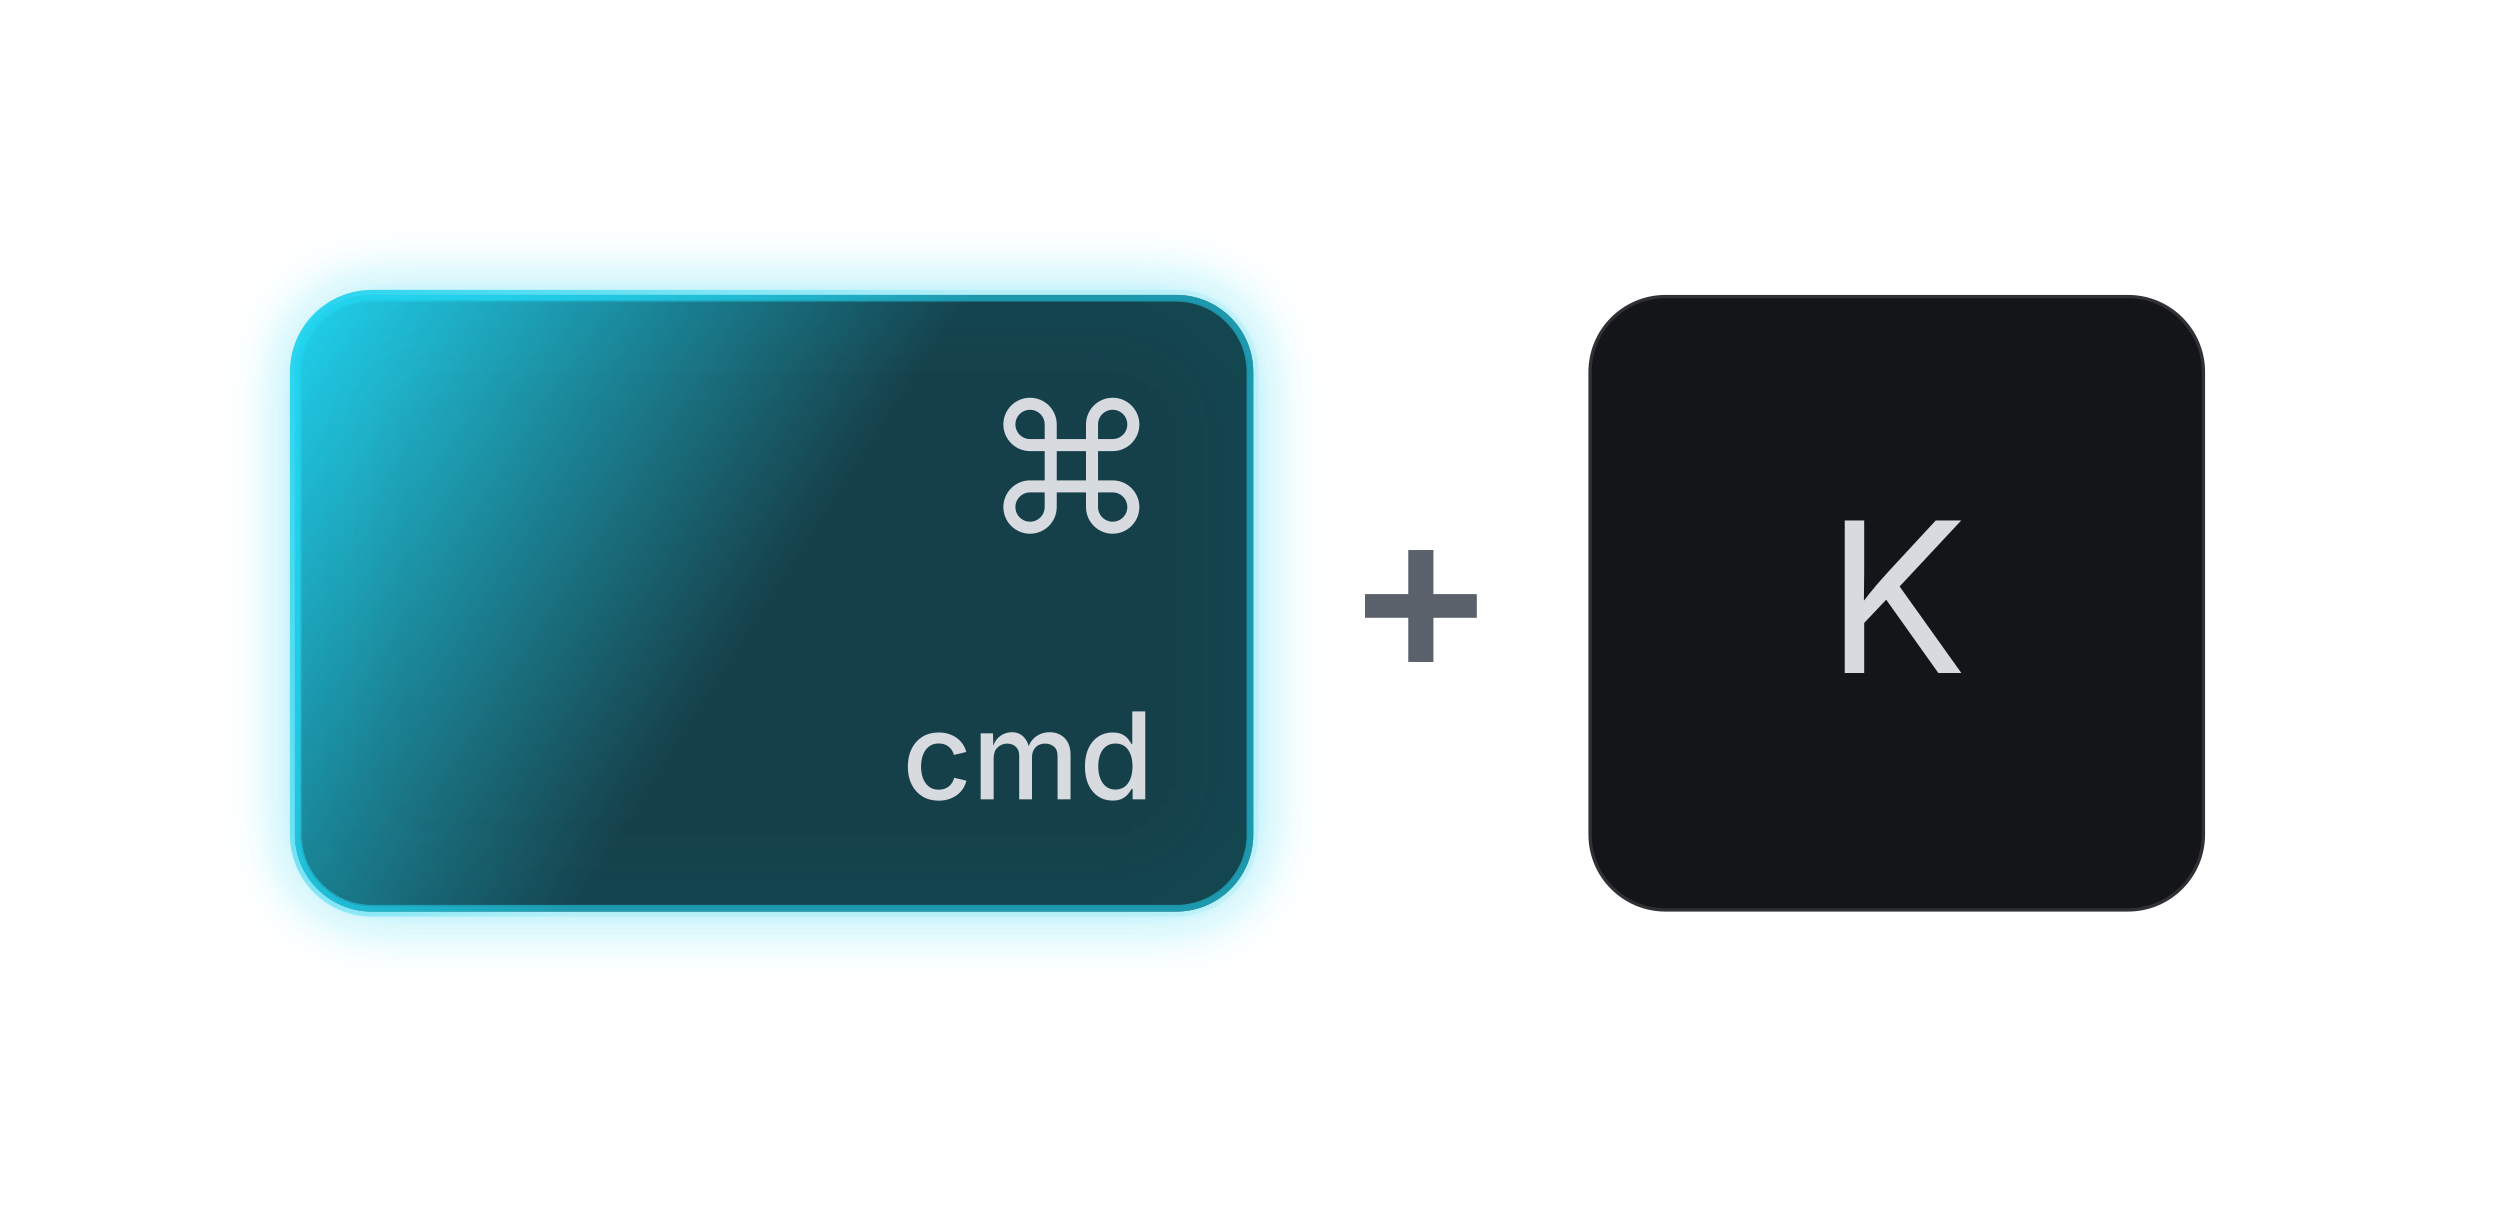
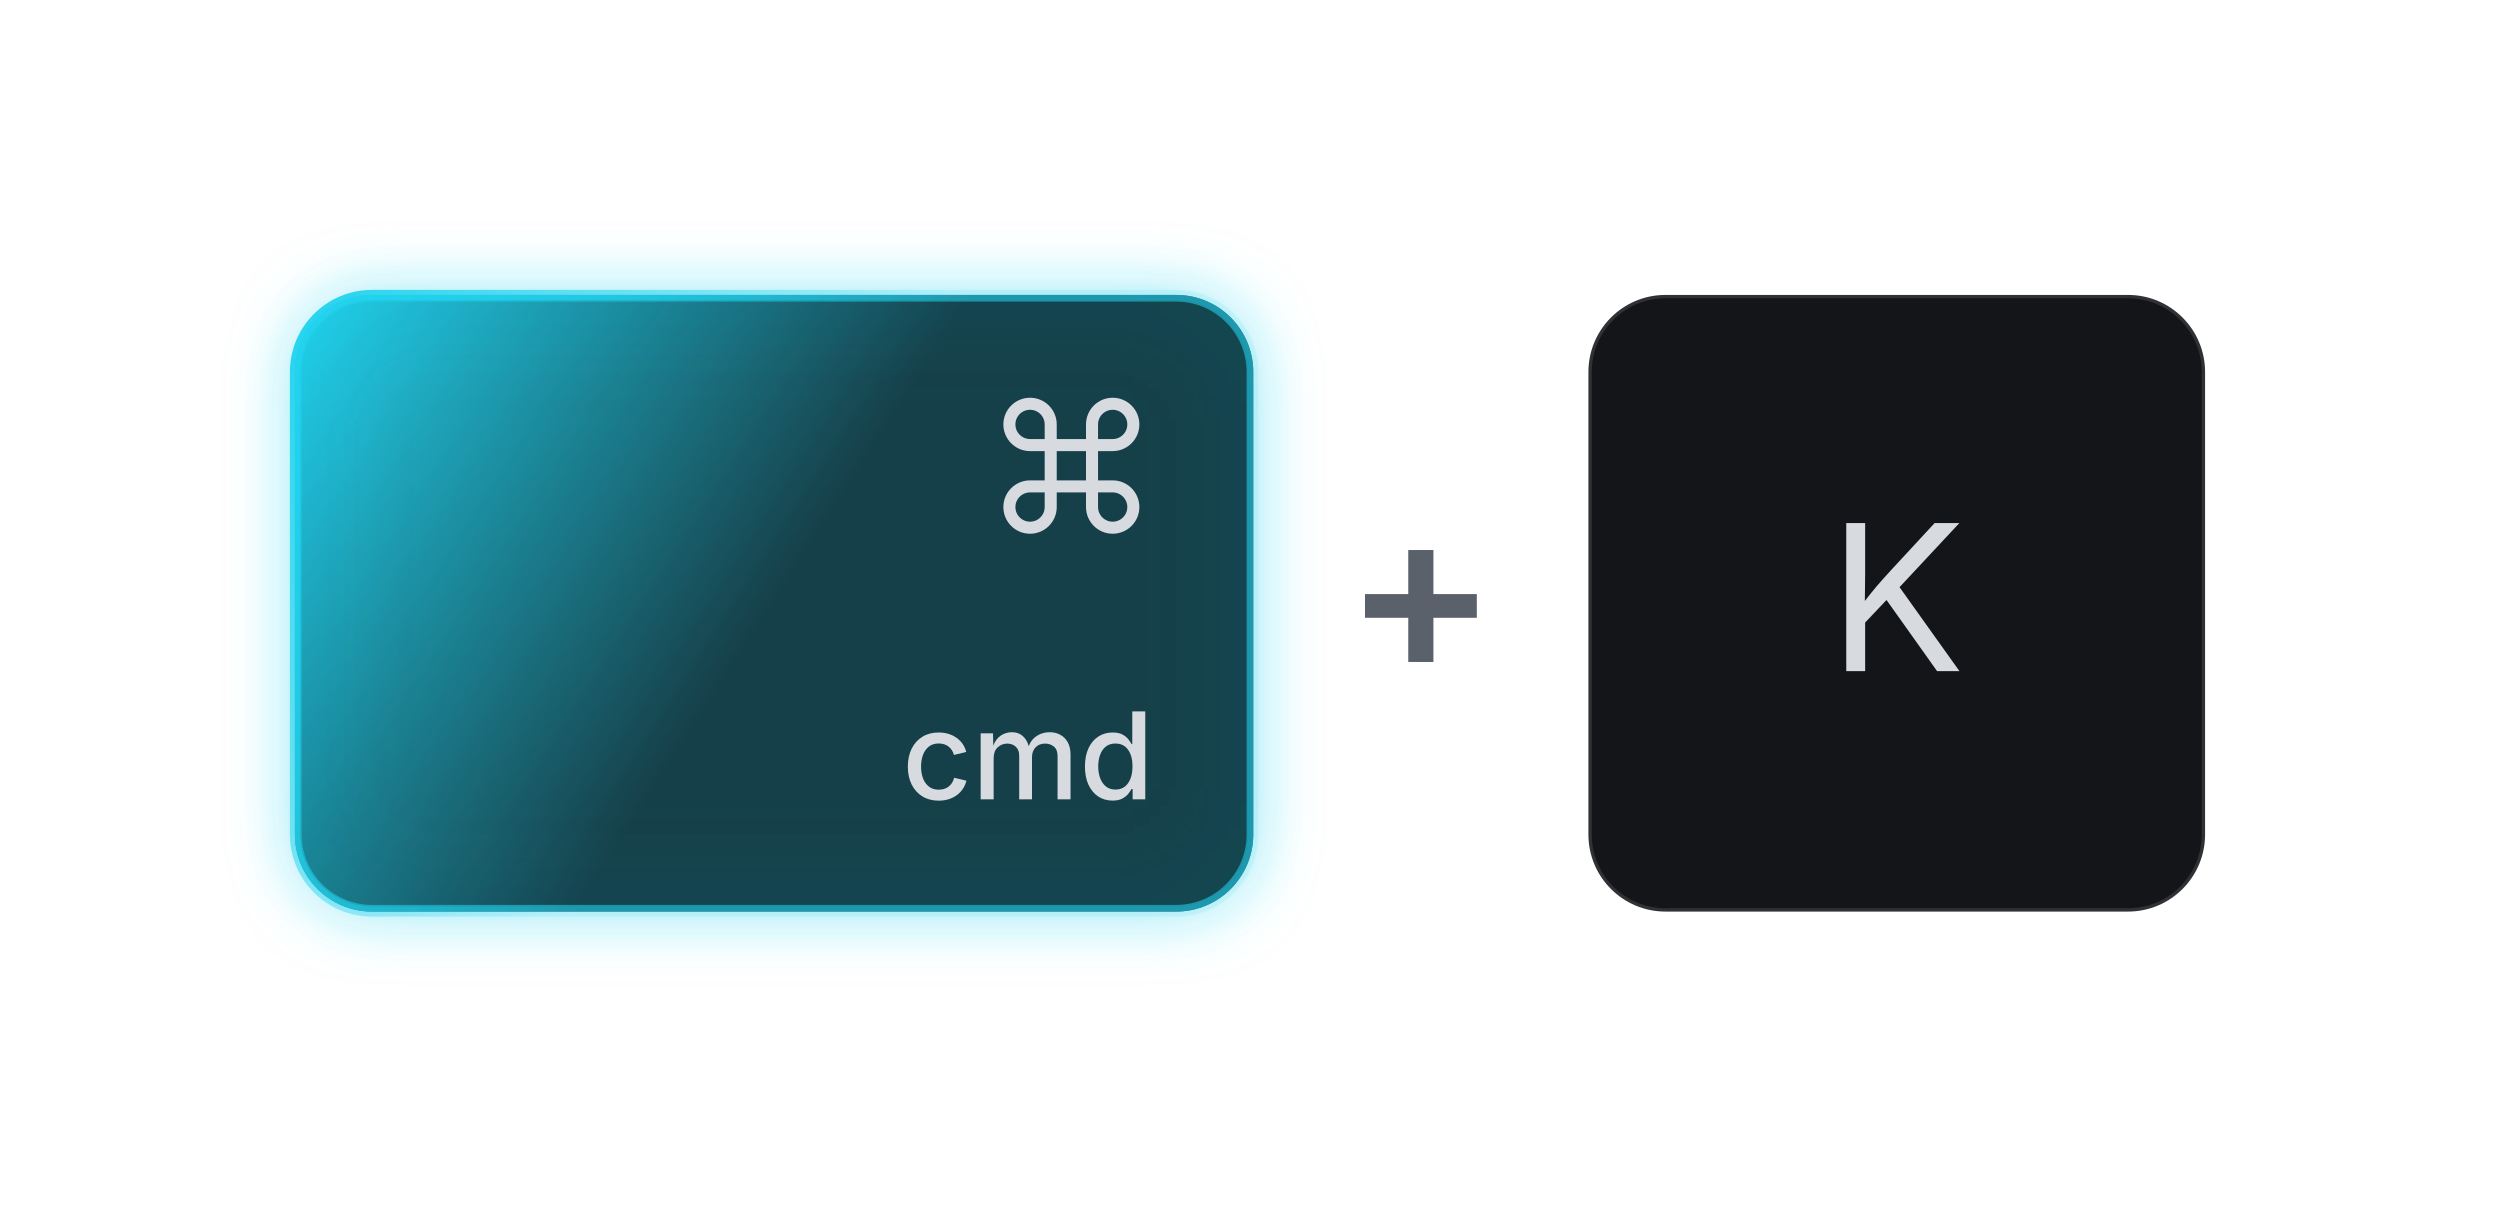
<svg xmlns="http://www.w3.org/2000/svg" width="372.978" height="180" viewBox="0 0 372.978 180">
  <defs>
    <clipPath id="c0">
      <path clip-rule="evenodd" d="M-100000 -100000H100000V100000H-100000ZM55.5 44H175.478A11.5 11.5 0 0 1 186.978 55.5V124.5A11.5 11.5 0 0 1 175.478 136H55.5A11.5 11.5 0 0 1 44 124.5V55.5A11.5 11.5 0 0 1 55.5 44Z" />
    </clipPath>
    <filter id="f1" x="-50%" y="-50%" width="200%" height="200%">
      <feGaussianBlur in="SourceAlpha" stdDeviation="4.6" result="blur" />
      <feFlood flood-color="rgb(34,211,238)" flood-opacity="0.55" result="tint" />
      <feComposite in="tint" in2="blur" operator="in" />
    </filter>
    <linearGradient id="g2" gradientUnits="userSpaceOnUse" x1="44" y1="44" x2="186.978" y2="136">
      <stop offset="0" stop-color="rgb(34,211,238)" />
      <stop offset="0.5" stop-color="rgb(34,211,238)" stop-opacity="0.1" />
    </linearGradient>
    <clipPath id="c3">
      <rect x="44" y="44" width="142.978" height="92" rx="11.5" />
    </clipPath>
    <filter id="f4" x="-50%" y="-50%" width="200%" height="200%">
      <feGaussianBlur in="SourceAlpha" stdDeviation="7.36" result="blur" />
      <feFlood flood-color="rgb(34,211,238)" flood-opacity="0.55" result="tint" />
      <feComposite in="tint" in2="blur" operator="in" result="shadow" />
      <feMerge>
        <feMergeNode in="shadow" />
        <feMergeNode in="SourceGraphic" />
      </feMerge>
    </filter>
    <linearGradient id="g5" gradientUnits="userSpaceOnUse" x1="44" y1="44" x2="186.978" y2="136">
      <stop offset="0" stop-color="rgb(34,211,238)" />
      <stop offset="0.5" stop-color="rgb(34,211,238)" stop-opacity="0.1" />
    </linearGradient>
  </defs>
  <g clip-path="url(#c0)">
    <rect x="44" y="44" width="142.978" height="92" rx="11.5" fill="#000" filter="url(#f1)" />
  </g>
  <rect x="44" y="44" width="142.978" height="92" rx="11.5" fill="#131519" />
  <rect x="44" y="44" width="142.978" height="92" rx="11.5" fill="url(#g2)" />
  <rect x="44" y="44" width="142.978" height="92" rx="11.5" fill="rgb(34,211,238)" fill-opacity="0.14" />
  <rect x="44" y="44" width="142.978" height="92" rx="11.5" fill="none" stroke="rgb(34,211,238)" stroke-opacity="0.55" stroke-width="2" clip-path="url(#c3)" filter="url(#f4)" />
  <rect x="44" y="44" width="142.978" height="92" rx="11.5" fill="none" stroke="url(#g5)" stroke-width="1.5" />
  <path transform="translate(147.5096 57.156) scale(1.027333)" d="M9 9V6a3 3 0 1 0-3 3h12a3 3 0 1 0-3-3v12a3 3 0 1 0 3-3H6a3 3 0 1 0 3 3V9" fill="none" stroke="#d7dbe0" stroke-width="1.75" stroke-linecap="round" stroke-linejoin="round" />
  <g transform="translate(134.596 119.2489) scale(0.008804688)" fill="#d7dbe0">
    <path transform="translate(0 0)" d="M618 23Q460 23 343 -49Q226 -121 161 -250Q96 -380 96 -553Q96 -727 161 -858Q226 -988 343 -1060Q460 -1132 618 -1132Q792 -1132 918 -1044Q1045 -957 1086 -802L877 -752Q854 -839 788 -892Q721 -946 619 -946Q518 -946 452 -893Q385 -840 352 -750Q320 -661 320 -553Q320 -446 352 -358Q385 -269 452 -216Q518 -163 619 -163Q723 -163 791 -218Q859 -274 881 -365L1089 -315Q1048 -157 921 -67Q794 23 618 23Z" />
    <path transform="translate(1182 0)" d="M148 0V-1118H357L362 -909Q405 -1025 491 -1081Q577 -1137 677 -1137Q786 -1137 858 -1075Q930 -1013 963 -902Q1005 -1015 1102 -1076Q1198 -1137 1317 -1137Q1416 -1137 1496 -1094Q1576 -1051 1624 -966Q1671 -881 1671 -754V0H1451V-732Q1451 -844 1388 -894Q1326 -944 1241 -944Q1137 -944 1078 -880Q1018 -816 1018 -716V0H801V-746Q801 -836 744 -890Q686 -944 597 -944Q505 -944 436 -880Q368 -817 368 -695V0Z" />
    <path transform="translate(3001 0)" d="M564 22Q428 22 322 -47Q217 -116 156 -246Q96 -376 96 -556Q96 -738 157 -867Q218 -996 324 -1064Q429 -1132 564 -1132Q668 -1132 732 -1098Q796 -1063 832 -1016Q867 -970 886 -936H898V-1490H1118V0H904V-175H886Q866 -139 830 -93Q793 -47 729 -12Q665 22 564 22ZM612 -165Q752 -165 827 -274Q902 -383 902 -558Q902 -732 828 -838Q754 -945 612 -945Q515 -945 450 -894Q386 -843 354 -756Q321 -668 321 -558Q321 -447 354 -358Q387 -269 452 -217Q517 -165 612 -165Z" />
  </g>
  <g transform="translate(200.5391 100.2212) scale(0.01660156)" fill="#5a616b">
    <path transform="translate(0 0)" d="M576 -88V-485H187V-698H576V-1094H802V-698H1192V-485H802V-88Z" />
  </g>
  <rect x="236.978" y="44" width="92" height="92" rx="11.5" fill="#131519" />
  <rect x="236.978" y="44" width="92" height="92" rx="11.5" fill="none" stroke="rgb(255,255,255)" stroke-opacity="0.12" stroke-width="1" />
-   <g transform="translate(272.4695 100.4035) scale(0.01527344)" fill="#d7dbe0">
+   <g transform="translate(272.7785 100.127) scale(0.01482422)" fill="#d7dbe0">
    <path transform="translate(0 0)" d="M180 0V-1490H370V-980L367 -706Q429 -787 492 -861Q556 -935 624 -1009L1069 -1490H1318L716 -845L1319 0H1094L585 -716L370 -489V0Z" />
  </g>
</svg>
